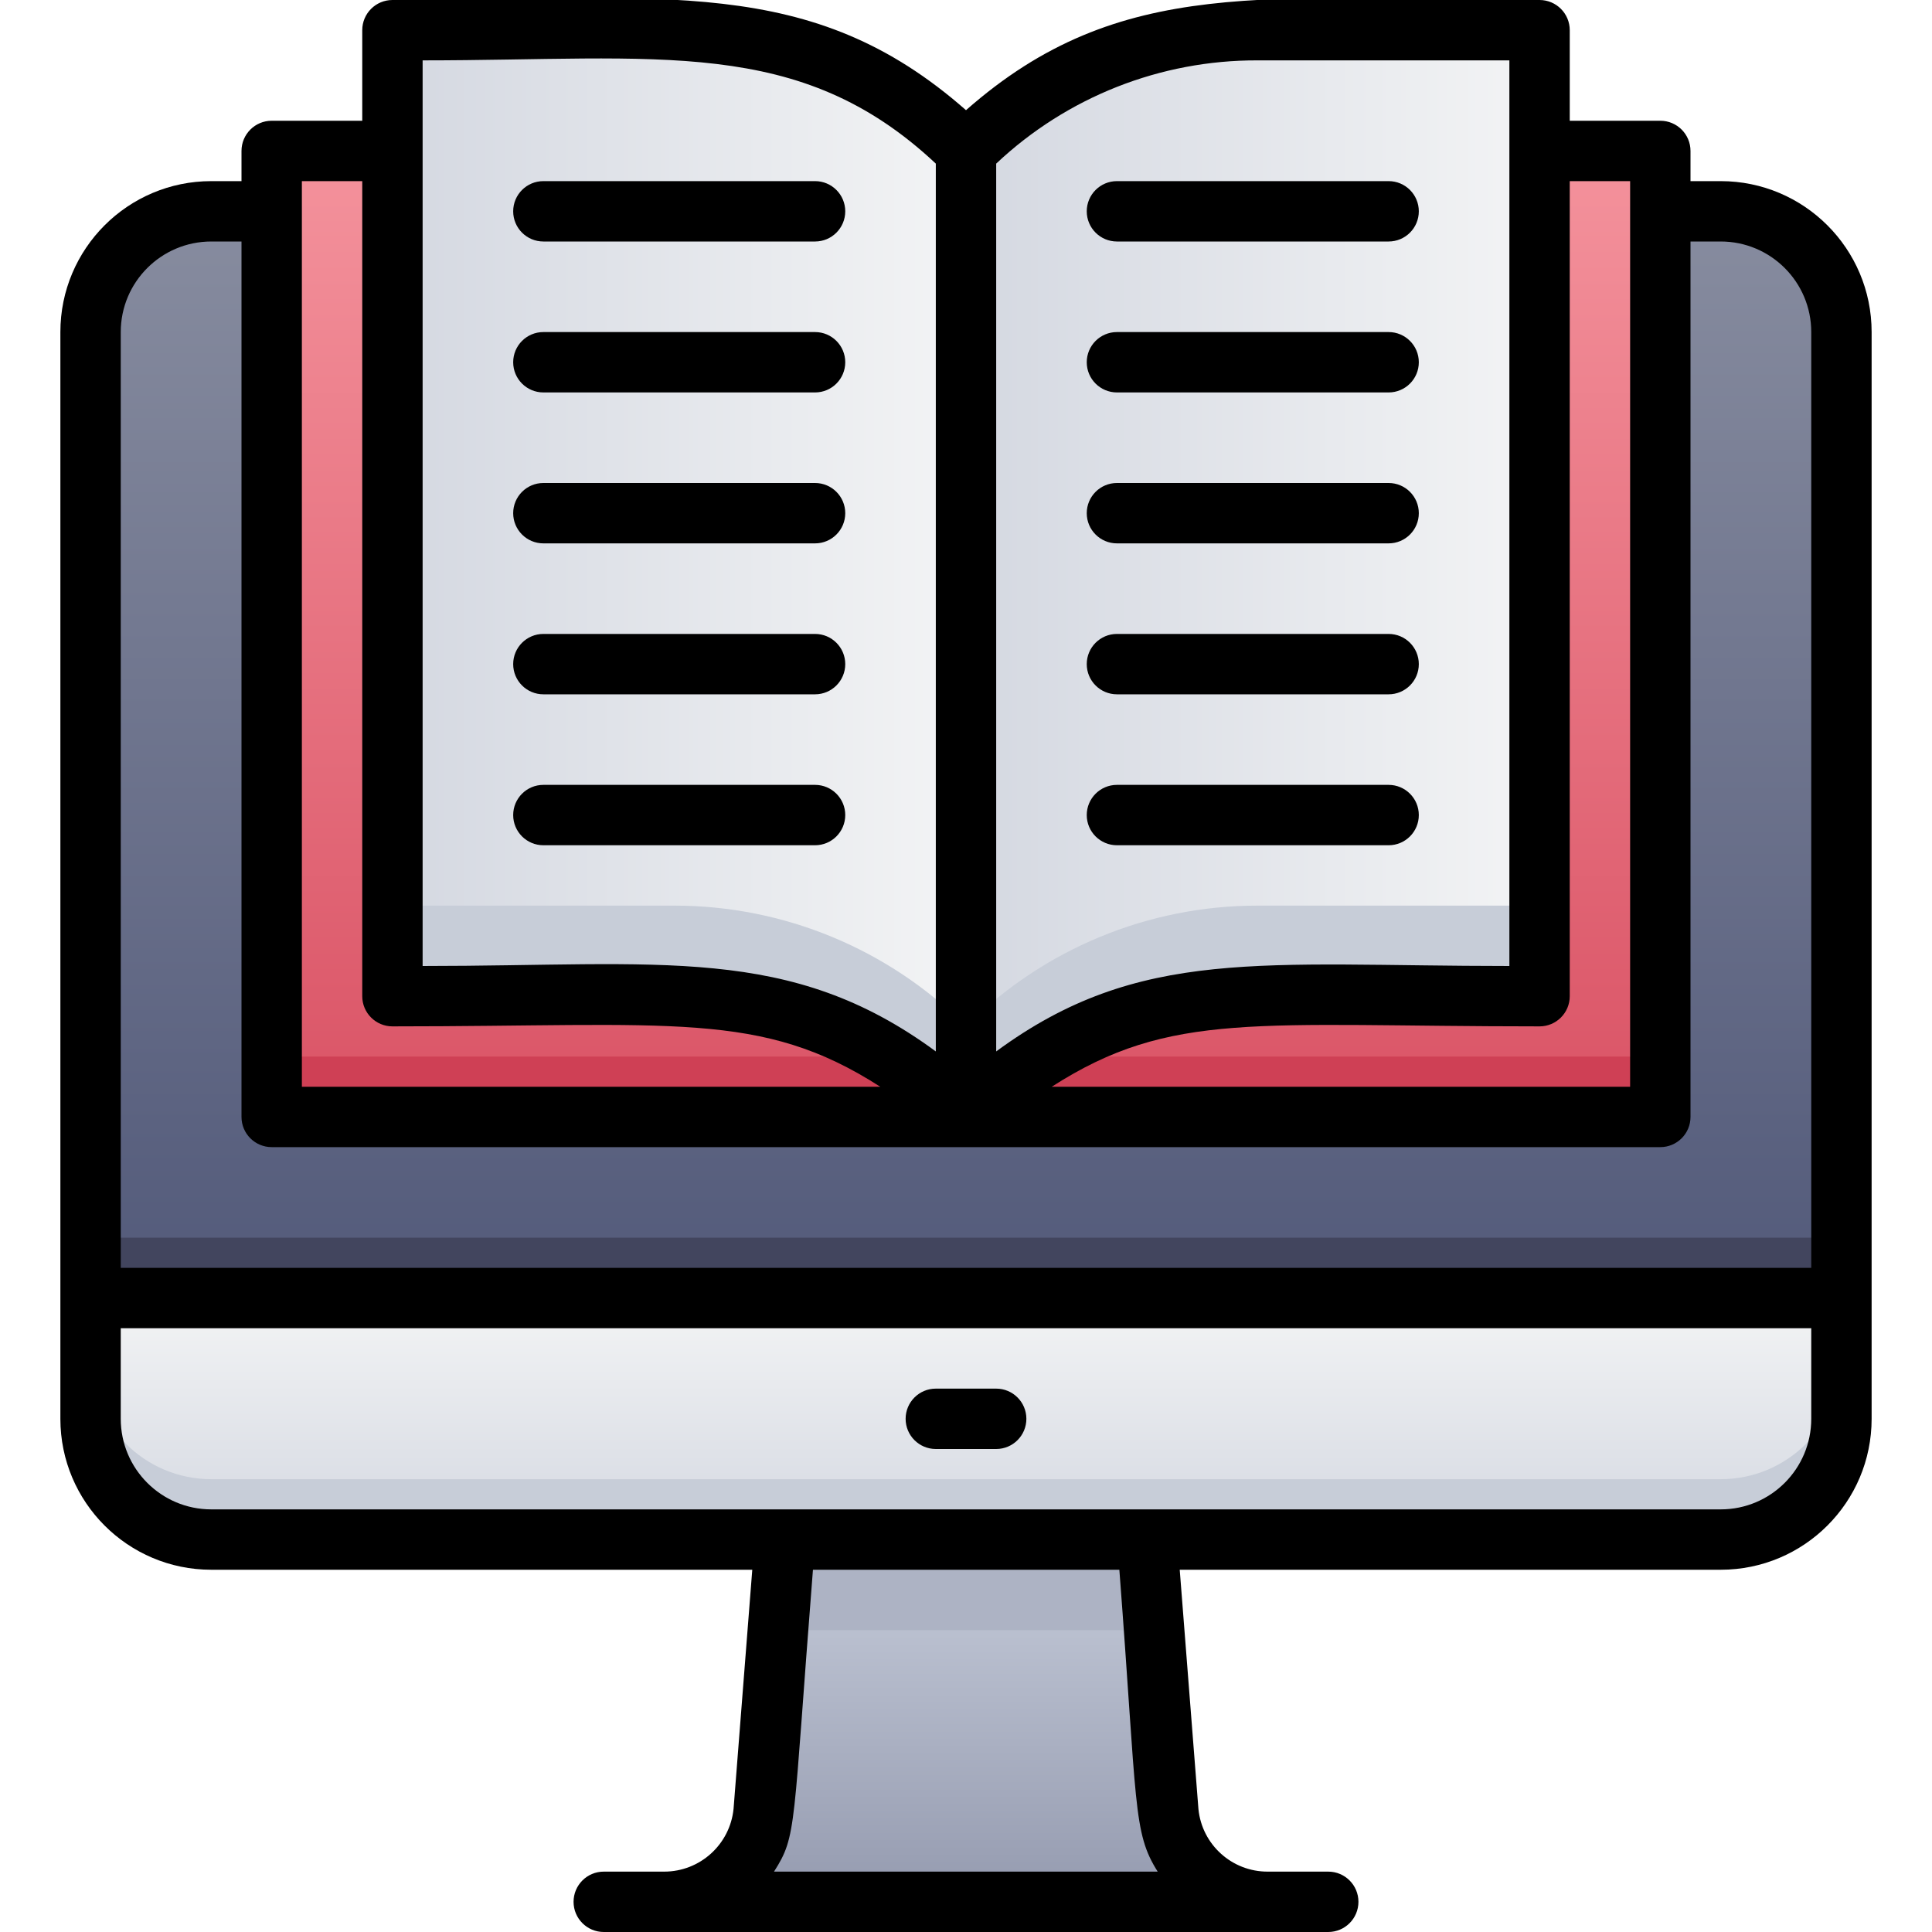
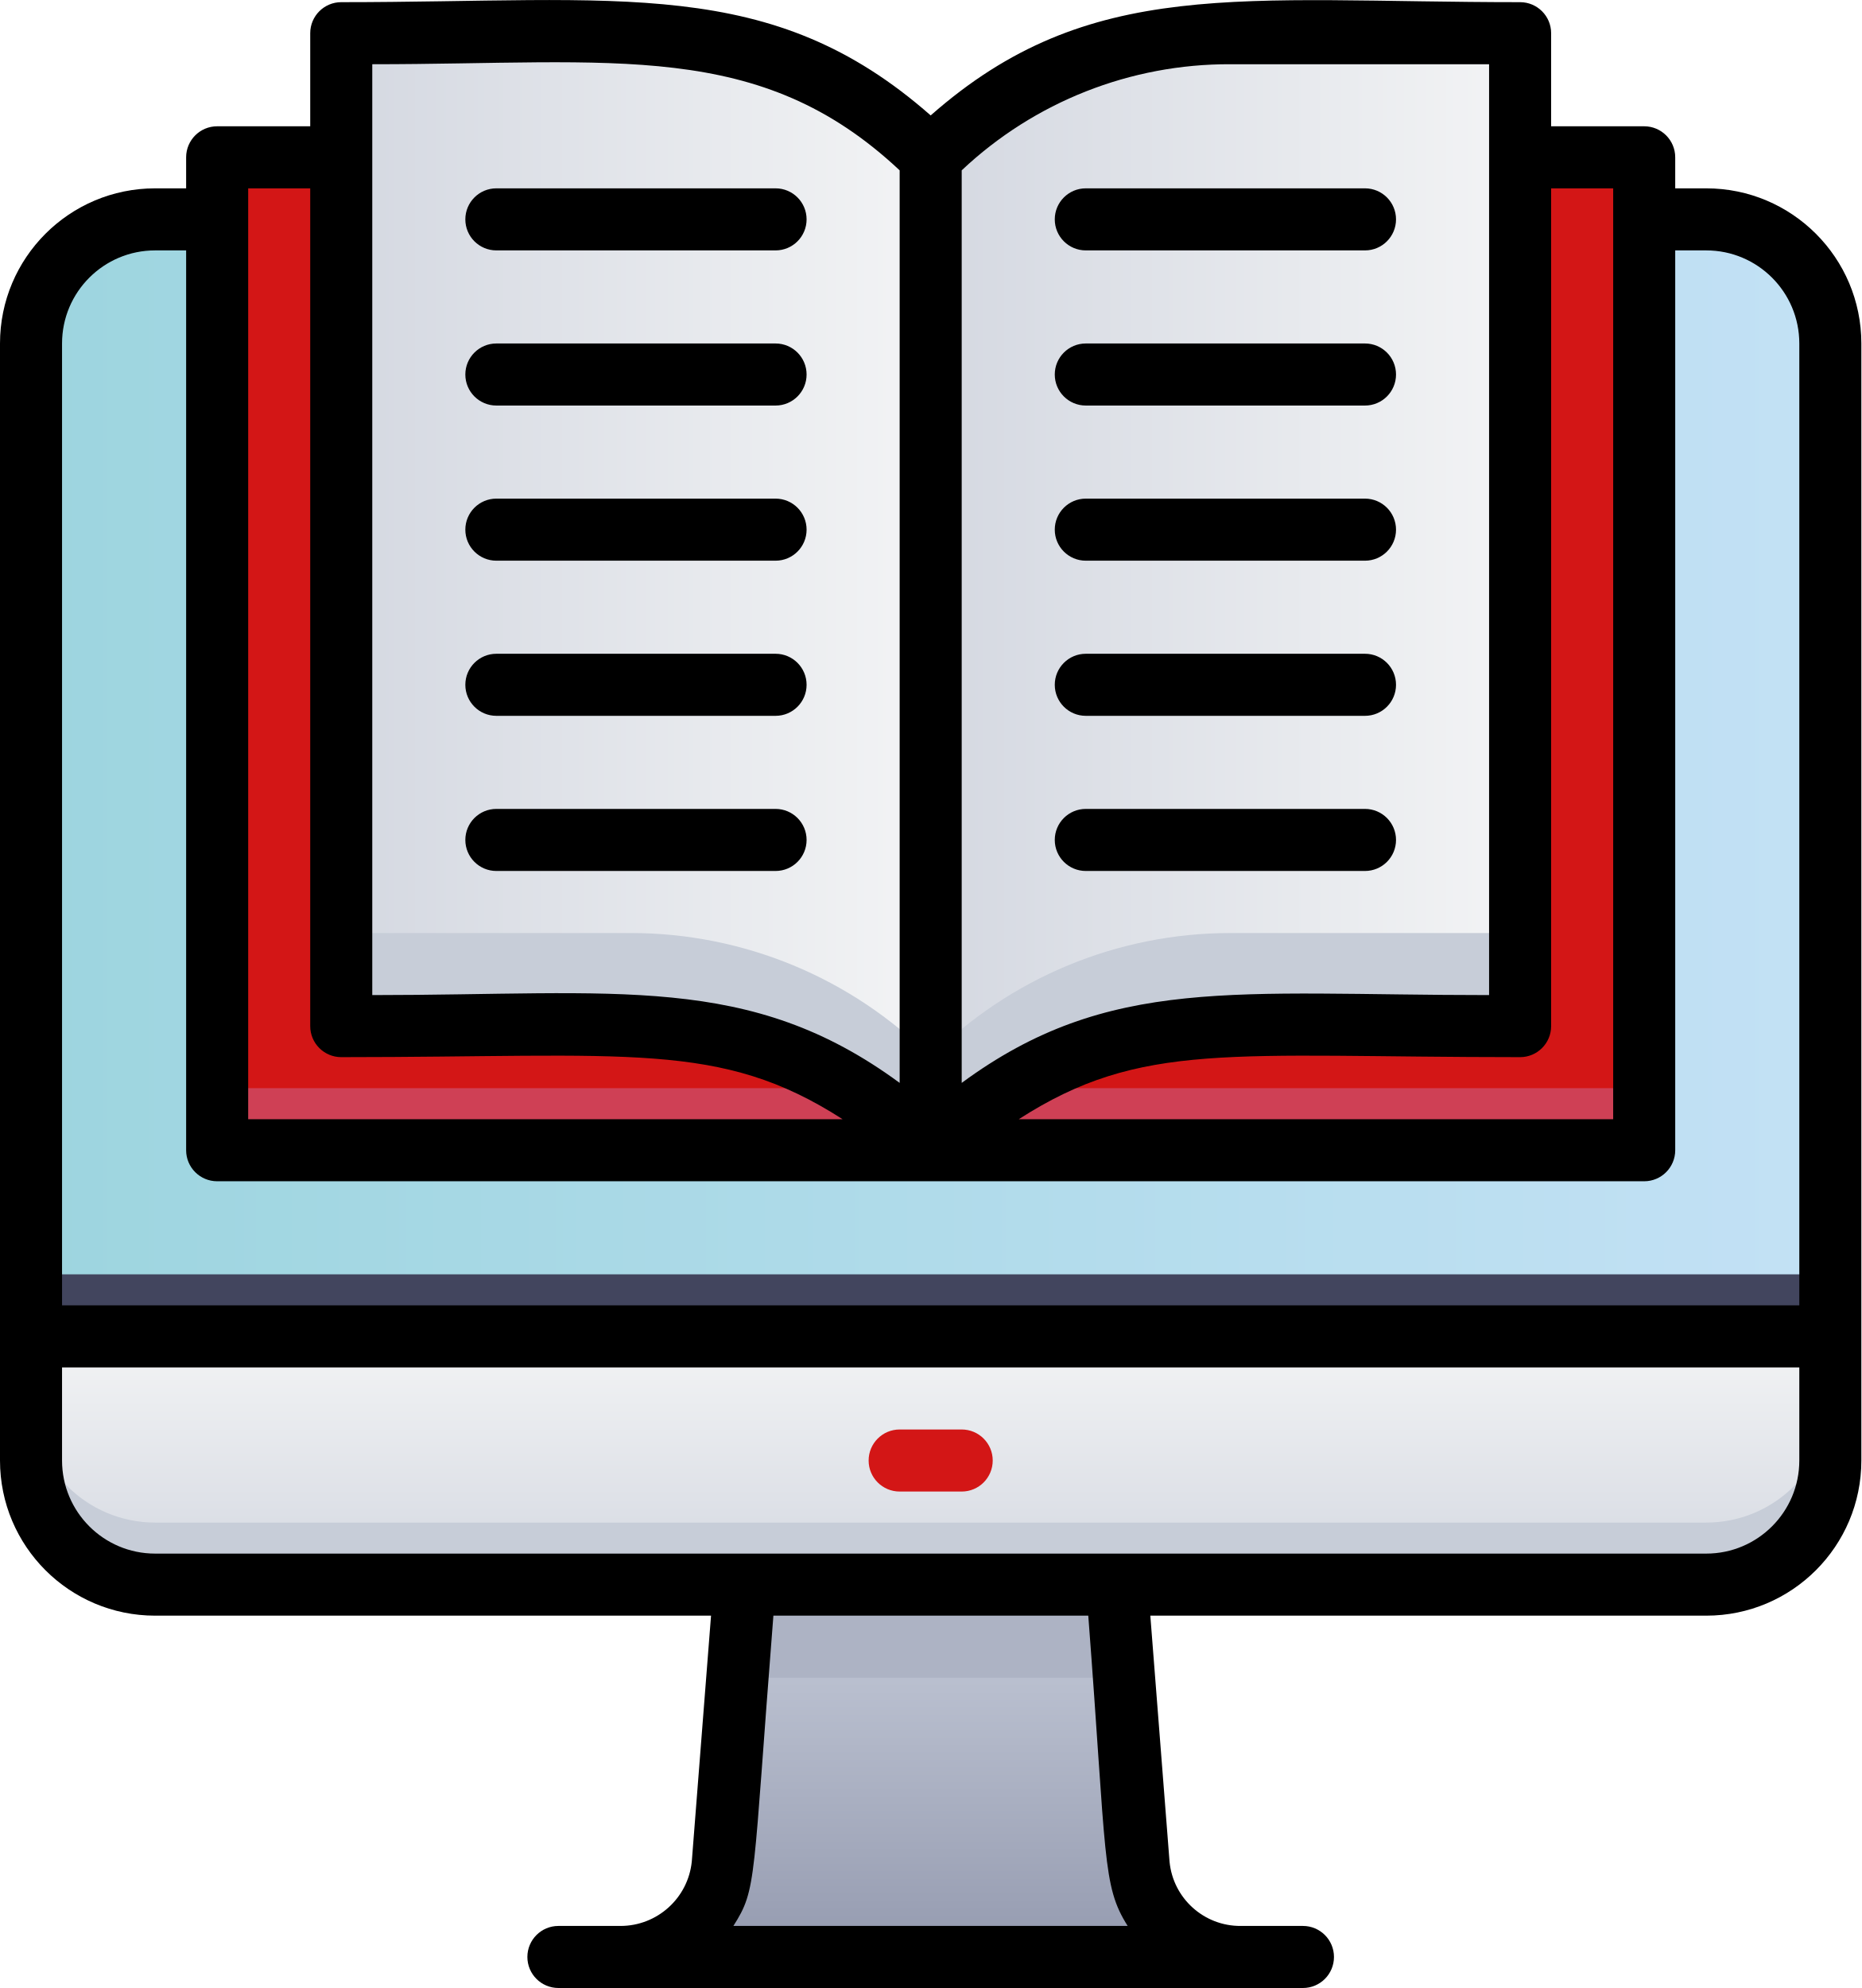
- <svg xmlns="http://www.w3.org/2000/svg" xmlns:xlink="http://www.w3.org/1999/xlink" viewBox="0 0 64 64">
+ <svg xmlns="http://www.w3.org/2000/svg" xmlns:xlink="http://www.w3.org/1999/xlink" id="图层_1" data-name="图层 1" viewBox="0 0 60 64.07">
  <defs>
-     <style>.cls-1{fill:url(#linear-gradient);}.cls-2{fill:url(#linear-gradient-2);}.cls-3{fill:#c7cdd8;}.cls-4{fill:url(#linear-gradient-3);}.cls-5{fill:url(#linear-gradient-4);}.cls-6{fill:#cf4055;}.cls-7{fill:url(#linear-gradient-5);}.cls-8{fill:url(#linear-gradient-6);}.cls-9{fill:#adb3c4;}.cls-10{fill:#42455e;}</style>
-     <linearGradient id="linear-gradient" x1="32" y1="51" x2="32" y2="7" gradientUnits="userSpaceOnUse">
-       <stop offset="0" stop-color="#474f72" />
-       <stop offset="1" stop-color="#878c9f" />
+     <style>.cls-1{fill:url(#未命名的渐变_8);}.cls-2{fill:url(#未命名的渐变_2);}.cls-3{fill:#c7cdd8;}.cls-4{fill:url(#未命名的渐变_3);}.cls-5{fill:#d31616;}.cls-6{fill:#cf4055;}.cls-7{fill:url(#未命名的渐变_5);}.cls-8{fill:url(#未命名的渐变_6);}.cls-9{fill:#adb3c4;}.cls-10{fill:#42455e;}</style>
+     <linearGradient id="未命名的渐变_8" x1="3" y1="29" x2="61" y2="29" gradientUnits="userSpaceOnUse">
+       <stop offset="0" stop-color="#9dd5df" />
+       <stop offset="1" stop-color="#c3e1f5" />
    </linearGradient>
-     <linearGradient id="linear-gradient-2" x1="32" y1="51" x2="32" y2="43" gradientUnits="userSpaceOnUse">
+     <linearGradient id="未命名的渐变_2" x1="32" y1="15" x2="32" y2="23" gradientTransform="matrix(1, 0, 0, -1, 0, 66)" gradientUnits="userSpaceOnUse">
      <stop offset="0" stop-color="#d4d8e1" />
      <stop offset="1" stop-color="#f3f4f5" />
    </linearGradient>
-     <linearGradient id="linear-gradient-3" x1="32" y1="63" x2="32" y2="51" gradientUnits="userSpaceOnUse">
+     <linearGradient id="未命名的渐变_3" x1="32" y1="3" x2="32" y2="15" gradientTransform="matrix(1, 0, 0, -1, 0, 66)" gradientUnits="userSpaceOnUse">
      <stop offset="0" stop-color="#949aaf" />
      <stop offset="1" stop-color="#c6ccda" />
    </linearGradient>
-     <linearGradient id="linear-gradient-4" x1="32" y1="37" x2="32" y2="5" gradientUnits="userSpaceOnUse">
-       <stop offset="0" stop-color="#da5466" />
-       <stop offset="1" stop-color="#f4929c" />
-     </linearGradient>
-     <linearGradient id="linear-gradient-5" x1="13" y1="19" x2="32" y2="19" xlink:href="#linear-gradient-2" />
-     <linearGradient id="linear-gradient-6" x1="32" y1="19" x2="51" y2="19" xlink:href="#linear-gradient-2" />
+     <linearGradient id="未命名的渐变_5" x1="13" y1="47" y2="47" xlink:href="#未命名的渐变_2" />
+     <linearGradient id="未命名的渐变_6" y1="47" x2="51" y2="47" xlink:href="#未命名的渐变_2" />
  </defs>
-   <g id="Online_LEarning" data-name="Online LEarning">
-     <path class="cls-1" d="M55,7h2a4,4,0,0,1,4,4V47a4,4,0,0,1-4,4H7a4,4,0,0,1-4-4V11A4,4,0,0,1,7,7H9" />
-     <path class="cls-2" d="M3,43H61a0,0,0,0,1,0,0v4a4,4,0,0,1-4,4H7a4,4,0,0,1-4-4V43A0,0,0,0,1,3,43Z" />
-     <path class="cls-3" d="M61,45v2a4,4,0,0,1-4,4H7a4,4,0,0,1-4-4V45a4,4,0,0,0,4,4H57A4,4,0,0,0,61,45Z" />
-     <path class="cls-4" d="M42,63H22a3.27,3.27,0,0,0,2.22-.86C25.58,60.94,25.29,60.2,26,51H38c.29,3.78.14,1.79.7,9A3.32,3.32,0,0,0,42,63Z" />
-     <path class="cls-5" d="M13,5H9V37H55V5H51" />
-     <path class="cls-6" d="M13,35H9v2H55V35H51" />
-     <path class="cls-7" d="M32,5V37a13.65,13.65,0,0,0-9.66-4H13V1h9.34A13.65,13.65,0,0,1,32,5Z" />
-     <path class="cls-8" d="M32,5V37a13.65,13.65,0,0,1,9.66-4H51V1H41.66A13.65,13.65,0,0,0,32,5Z" />
-     <path class="cls-3" d="M32,34v3a13.65,13.65,0,0,0-9.66-4H13V30h9.34A13.65,13.65,0,0,1,32,34Z" />
-     <path class="cls-3" d="M51,30v3H41.66A13.65,13.65,0,0,0,32,37V34a13.65,13.65,0,0,1,9.66-4Z" />
-     <polygon class="cls-9" points="38.23 54 25.77 54 26 51 38 51 38.23 54" />
-     <rect class="cls-10" x="3" y="41" width="58" height="2" />
-     <path d="M57,6H56V5a1,1,0,0,0-1-1H52V1a1,1,0,0,0-1-1C42,0,37.12-.86,32,3.65,26.85-.88,22,0,13,0a1,1,0,0,0-1,1V4H9A1,1,0,0,0,8,5V6H7a5,5,0,0,0-5,5V47a5,5,0,0,0,5,5H24.92l-.62,7.92A2.31,2.31,0,0,1,22,62H20a1,1,0,0,0,0,2H44a1,1,0,0,0,0-2H42a2.3,2.3,0,0,1-2.3-2.07L39.08,52H57a5,5,0,0,0,5-5V11A5,5,0,0,0,57,6ZM54,6V36H34.84c3.95-2.54,6.81-2,16.16-2a1,1,0,0,0,1-1V6ZM50,2V32c-8.16,0-12.26-.66-17,2.83V5.42A12.56,12.56,0,0,1,41.66,2ZM14,2c7.83,0,12.48-.82,17,3.42V34.83C26.16,31.27,21.91,32,14,32ZM10,6h2V33a1,1,0,0,0,1,1c9.28,0,12.21-.54,16.16,2H10ZM7,8H8V37a1,1,0,0,0,1,1H55a1,1,0,0,0,1-1V8h1a3,3,0,0,1,3,3V42H4V11A3,3,0,0,1,7,8ZM38.35,62H25.64c.77-1.21.61-1.38,1.29-10H37.08C37.68,59.84,37.52,60.69,38.35,62ZM60,47a3,3,0,0,1-3,3H7a3,3,0,0,1-3-3V44H60Z" />
-     <path d="M31,48h2a1,1,0,0,0,0-2H31A1,1,0,0,0,31,48Z" />
-     <path d="M18,8h9a1,1,0,0,0,0-2H18A1,1,0,0,0,18,8Z" />
-     <path d="M18,13h9a1,1,0,0,0,0-2H18A1,1,0,0,0,18,13Z" />
-     <path d="M18,18h9a1,1,0,0,0,0-2H18A1,1,0,0,0,18,18Z" />
-     <path d="M18,23h9a1,1,0,0,0,0-2H18A1,1,0,0,0,18,23Z" />
-     <path d="M18,28h9a1,1,0,0,0,0-2H18A1,1,0,0,0,18,28Z" />
-     <path d="M37,8h9a1,1,0,0,0,0-2H37A1,1,0,0,0,37,8Z" />
-     <path d="M37,13h9a1,1,0,0,0,0-2H37A1,1,0,0,0,37,13Z" />
-     <path d="M37,18h9a1,1,0,0,0,0-2H37A1,1,0,0,0,37,18Z" />
-     <path d="M37,23h9a1,1,0,0,0,0-2H37A1,1,0,0,0,37,23Z" />
-     <path d="M37,28h9a1,1,0,0,0,0-2H37A1,1,0,0,0,37,28Z" />
-   </g>
+   <path class="cls-1" d="M55,7h2a4,4,0,0,1,4,4V47a4,4,0,0,1-4,4H7a4,4,0,0,1-4-4V11A4,4,0,0,1,7,7H9" transform="translate(-2 0.07)" />
+   <path class="cls-2" d="M3,43H61v4a4,4,0,0,1-4,4H7a4,4,0,0,1-4-4V43Z" transform="translate(-2 0.07)" />
+   <path class="cls-3" d="M61,45v2a4,4,0,0,1-4,4H7a4,4,0,0,1-4-4V45a4,4,0,0,0,4,4H57A4,4,0,0,0,61,45Z" transform="translate(-2 0.07)" />
+   <path class="cls-4" d="M42,63H22a3.27,3.27,0,0,0,2.22-.86C25.58,60.94,25.29,60.2,26,51H38c.29,3.78.14,1.79.7,9A3.31,3.31,0,0,0,42,63Z" transform="translate(-2 0.07)" />
+   <path class="cls-5" d="M13,5H9V37H55V5H51" transform="translate(-2 0.07)" />
+   <path class="cls-6" d="M13,35H9v2H55V35H51" transform="translate(-2 0.07)" />
+   <path class="cls-7" d="M32,5V37a13.67,13.67,0,0,0-9.66-4H13V1h9.34A13.67,13.67,0,0,1,32,5Z" transform="translate(-2 0.07)" />
+   <path class="cls-8" d="M32,5V37a13.67,13.67,0,0,1,9.66-4H51V1H41.66A13.67,13.67,0,0,0,32,5Z" transform="translate(-2 0.07)" />
+   <path class="cls-3" d="M32,34v3a13.67,13.67,0,0,0-9.66-4H13V30h9.34A13.67,13.67,0,0,1,32,34Z" transform="translate(-2 0.07)" />
+   <path class="cls-3" d="M51,30v3H41.66A13.67,13.67,0,0,0,32,37V34a13.67,13.67,0,0,1,9.66-4Z" transform="translate(-2 0.07)" />
+   <polygon class="cls-9" points="36.23 54.07 23.77 54.07 24 51.07 36 51.07 36.23 54.07" />
+   <rect class="cls-10" x="1" y="41.07" width="58" height="2" />
+   <path d="M57,6H56V5a1,1,0,0,0-1-1H52V1a1,1,0,0,0-1-1C42,0,37.12-.86,32,3.65,26.85-.88,22,0,13,0a1,1,0,0,0-1,1V4H9A1,1,0,0,0,8,5V6H7a5,5,0,0,0-5,5V47a5,5,0,0,0,5,5H24.92l-.62,7.92A2.31,2.31,0,0,1,22,62H20a1,1,0,0,0,0,2H44a1,1,0,0,0,0-2H42a2.29,2.29,0,0,1-2.3-2.07L39.08,52H57a5,5,0,0,0,5-5V11A5,5,0,0,0,57,6ZM54,6V36H34.84c3.95-2.54,6.81-2,16.16-2a1,1,0,0,0,1-1V6ZM50,2V32c-8.16,0-12.26-.66-17,2.83V5.42A12.55,12.55,0,0,1,41.66,2ZM14,2c7.83,0,12.48-.82,17,3.42V34.83C26.16,31.27,21.91,32,14,32ZM10,6h2V33a1,1,0,0,0,1,1c9.28,0,12.21-.54,16.16,2H10ZM7,8H8V37a1,1,0,0,0,1,1H55a1,1,0,0,0,1-1V8h1a3,3,0,0,1,3,3V42H4V11A3,3,0,0,1,7,8ZM38.35,62H25.64c.77-1.21.61-1.38,1.29-10H37.08C37.68,59.84,37.52,60.69,38.35,62ZM60,47a3,3,0,0,1-3,3H7a3,3,0,0,1-3-3V44H60Z" transform="translate(-2 0.07)" />
+   <path class="cls-5" d="M31,48h2a1,1,0,0,0,0-2H31a1,1,0,0,0,0,2Z" transform="translate(-2 0.07)" />
+   <path d="M18,8h9a1,1,0,0,0,0-2H18a1,1,0,0,0,0,2Z" transform="translate(-2 0.07)" />
+   <path d="M18,13h9a1,1,0,0,0,0-2H18a1,1,0,0,0,0,2Z" transform="translate(-2 0.07)" />
+   <path d="M18,18h9a1,1,0,0,0,0-2H18a1,1,0,0,0,0,2Z" transform="translate(-2 0.07)" />
+   <path d="M18,23h9a1,1,0,0,0,0-2H18a1,1,0,0,0,0,2Z" transform="translate(-2 0.07)" />
+   <path d="M18,28h9a1,1,0,0,0,0-2H18a1,1,0,0,0,0,2Z" transform="translate(-2 0.07)" />
+   <path d="M37,8h9a1,1,0,0,0,0-2H37a1,1,0,0,0,0,2Z" transform="translate(-2 0.07)" />
+   <path d="M37,13h9a1,1,0,0,0,0-2H37a1,1,0,0,0,0,2Z" transform="translate(-2 0.07)" />
+   <path d="M37,18h9a1,1,0,0,0,0-2H37a1,1,0,0,0,0,2Z" transform="translate(-2 0.07)" />
+   <path d="M37,23h9a1,1,0,0,0,0-2H37a1,1,0,0,0,0,2Z" transform="translate(-2 0.07)" />
+   <path d="M37,28h9a1,1,0,0,0,0-2H37a1,1,0,0,0,0,2Z" transform="translate(-2 0.07)" />
</svg>
